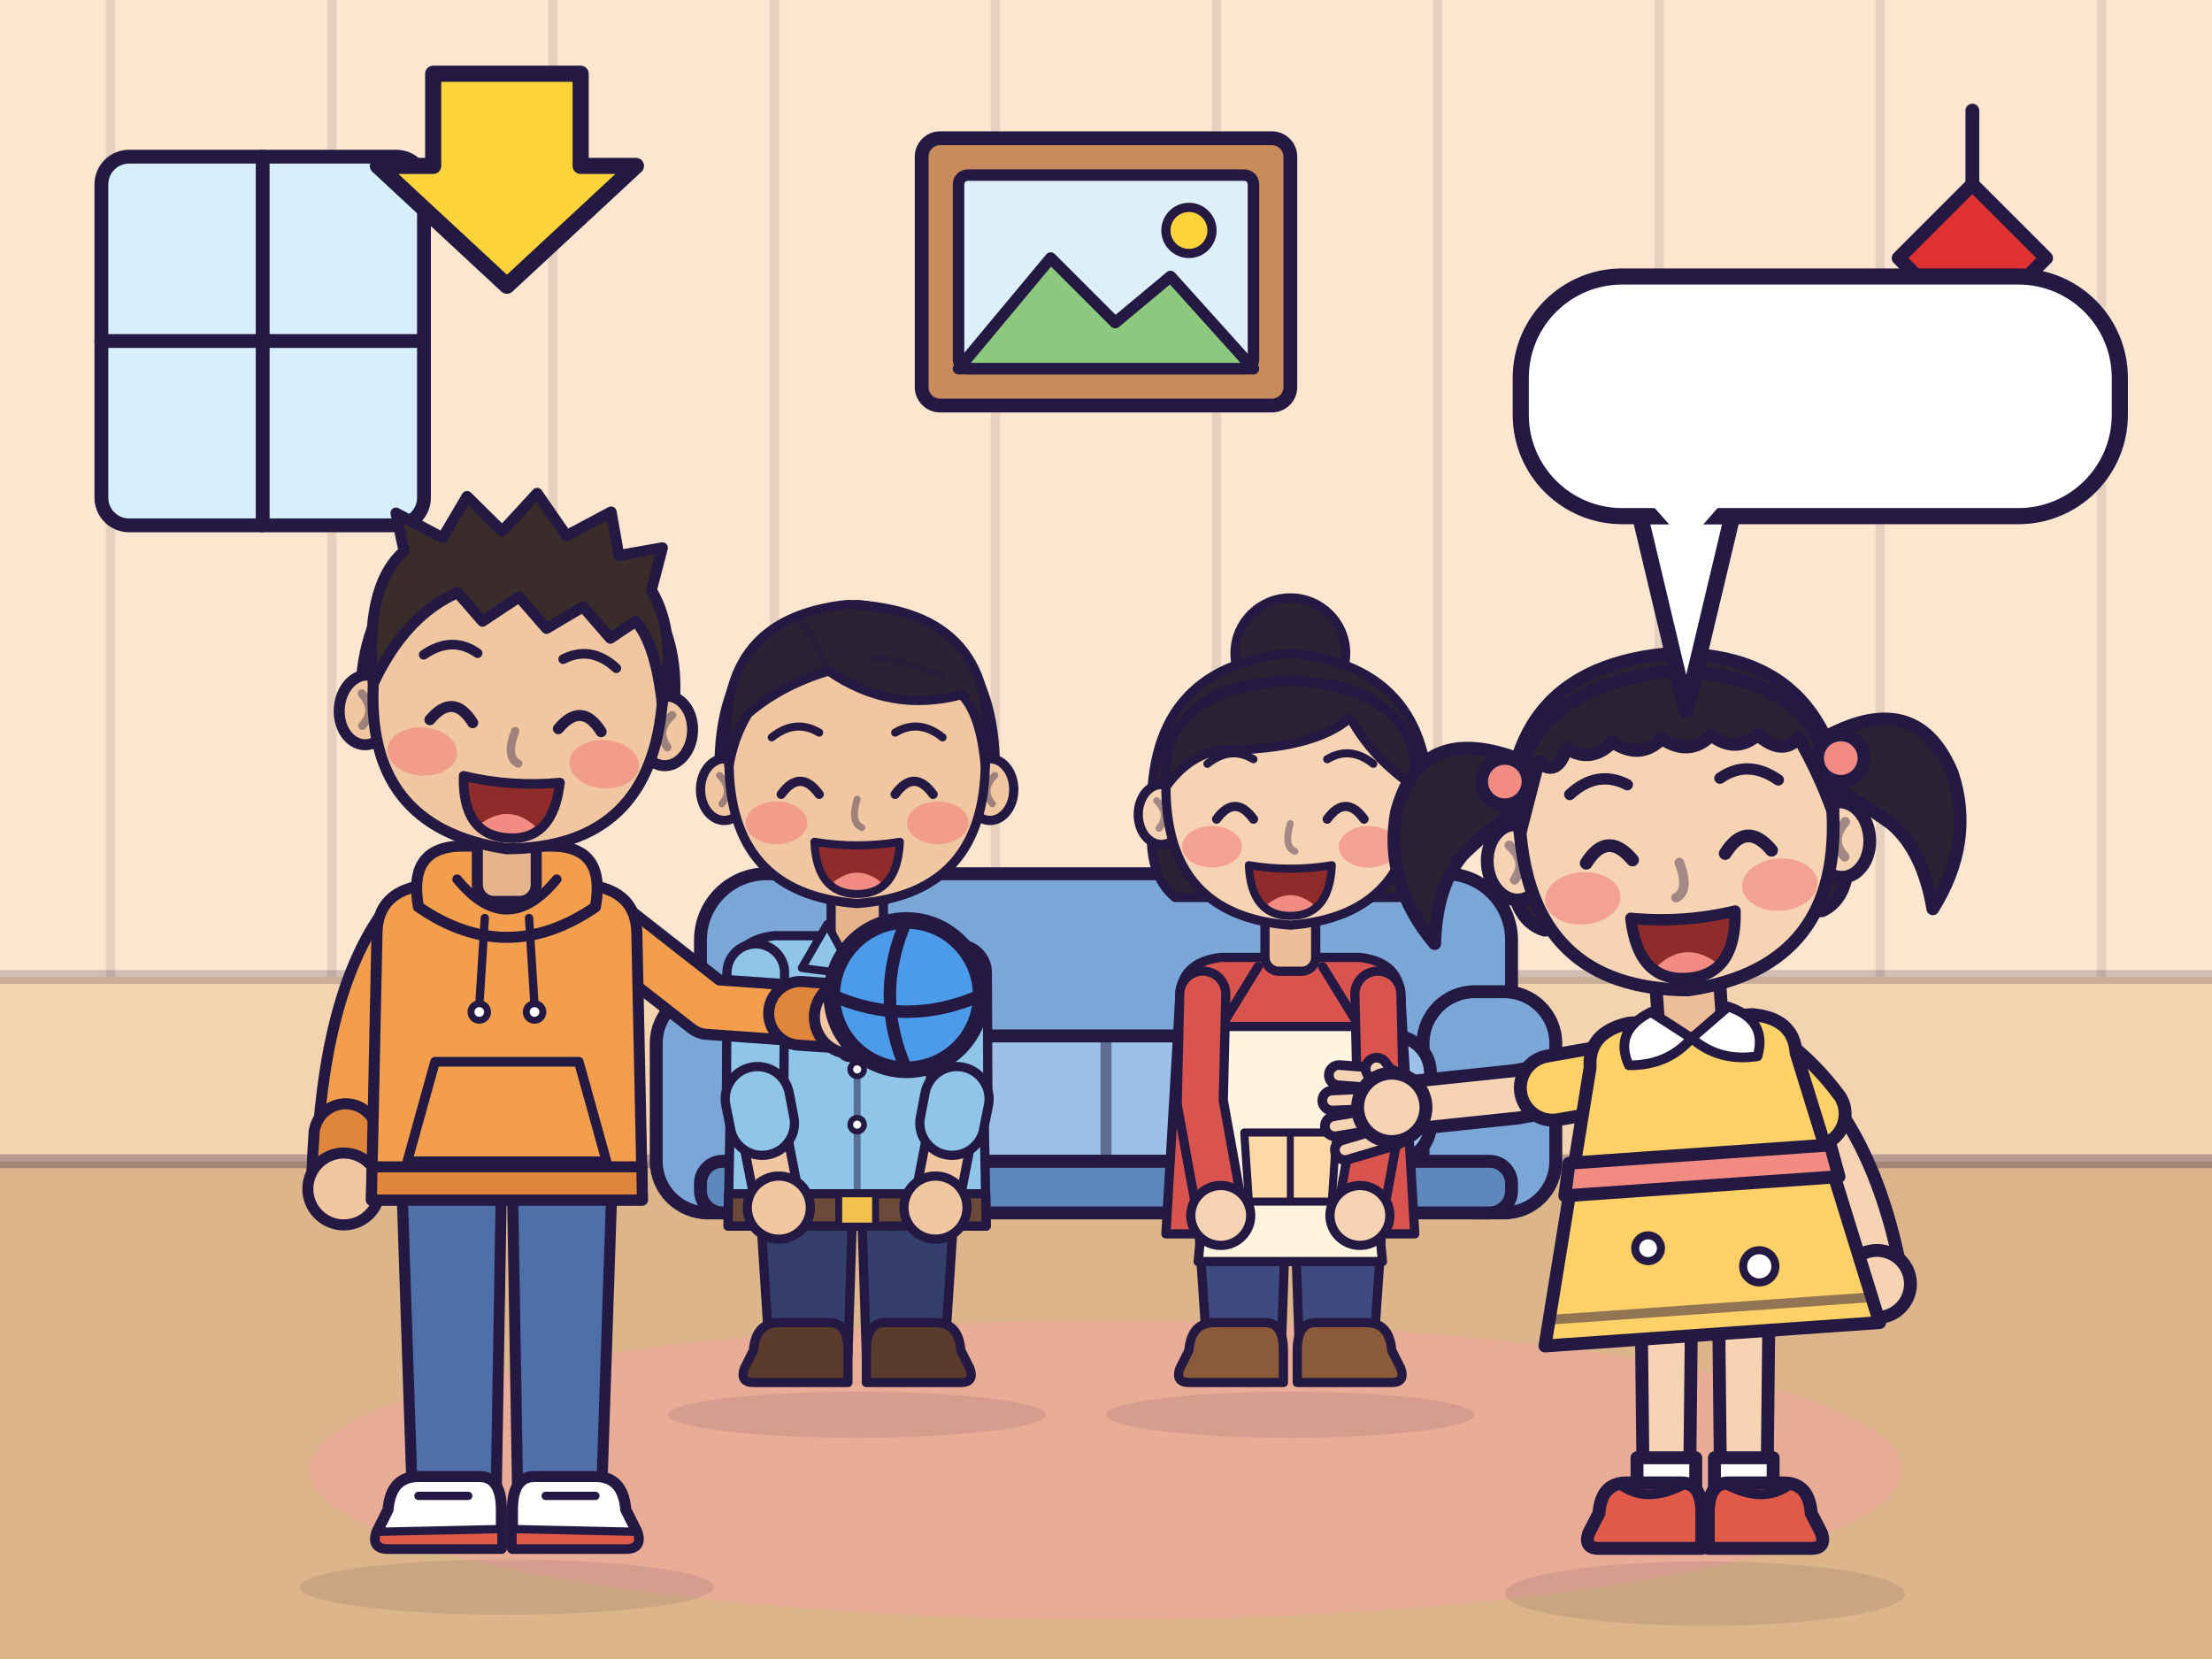
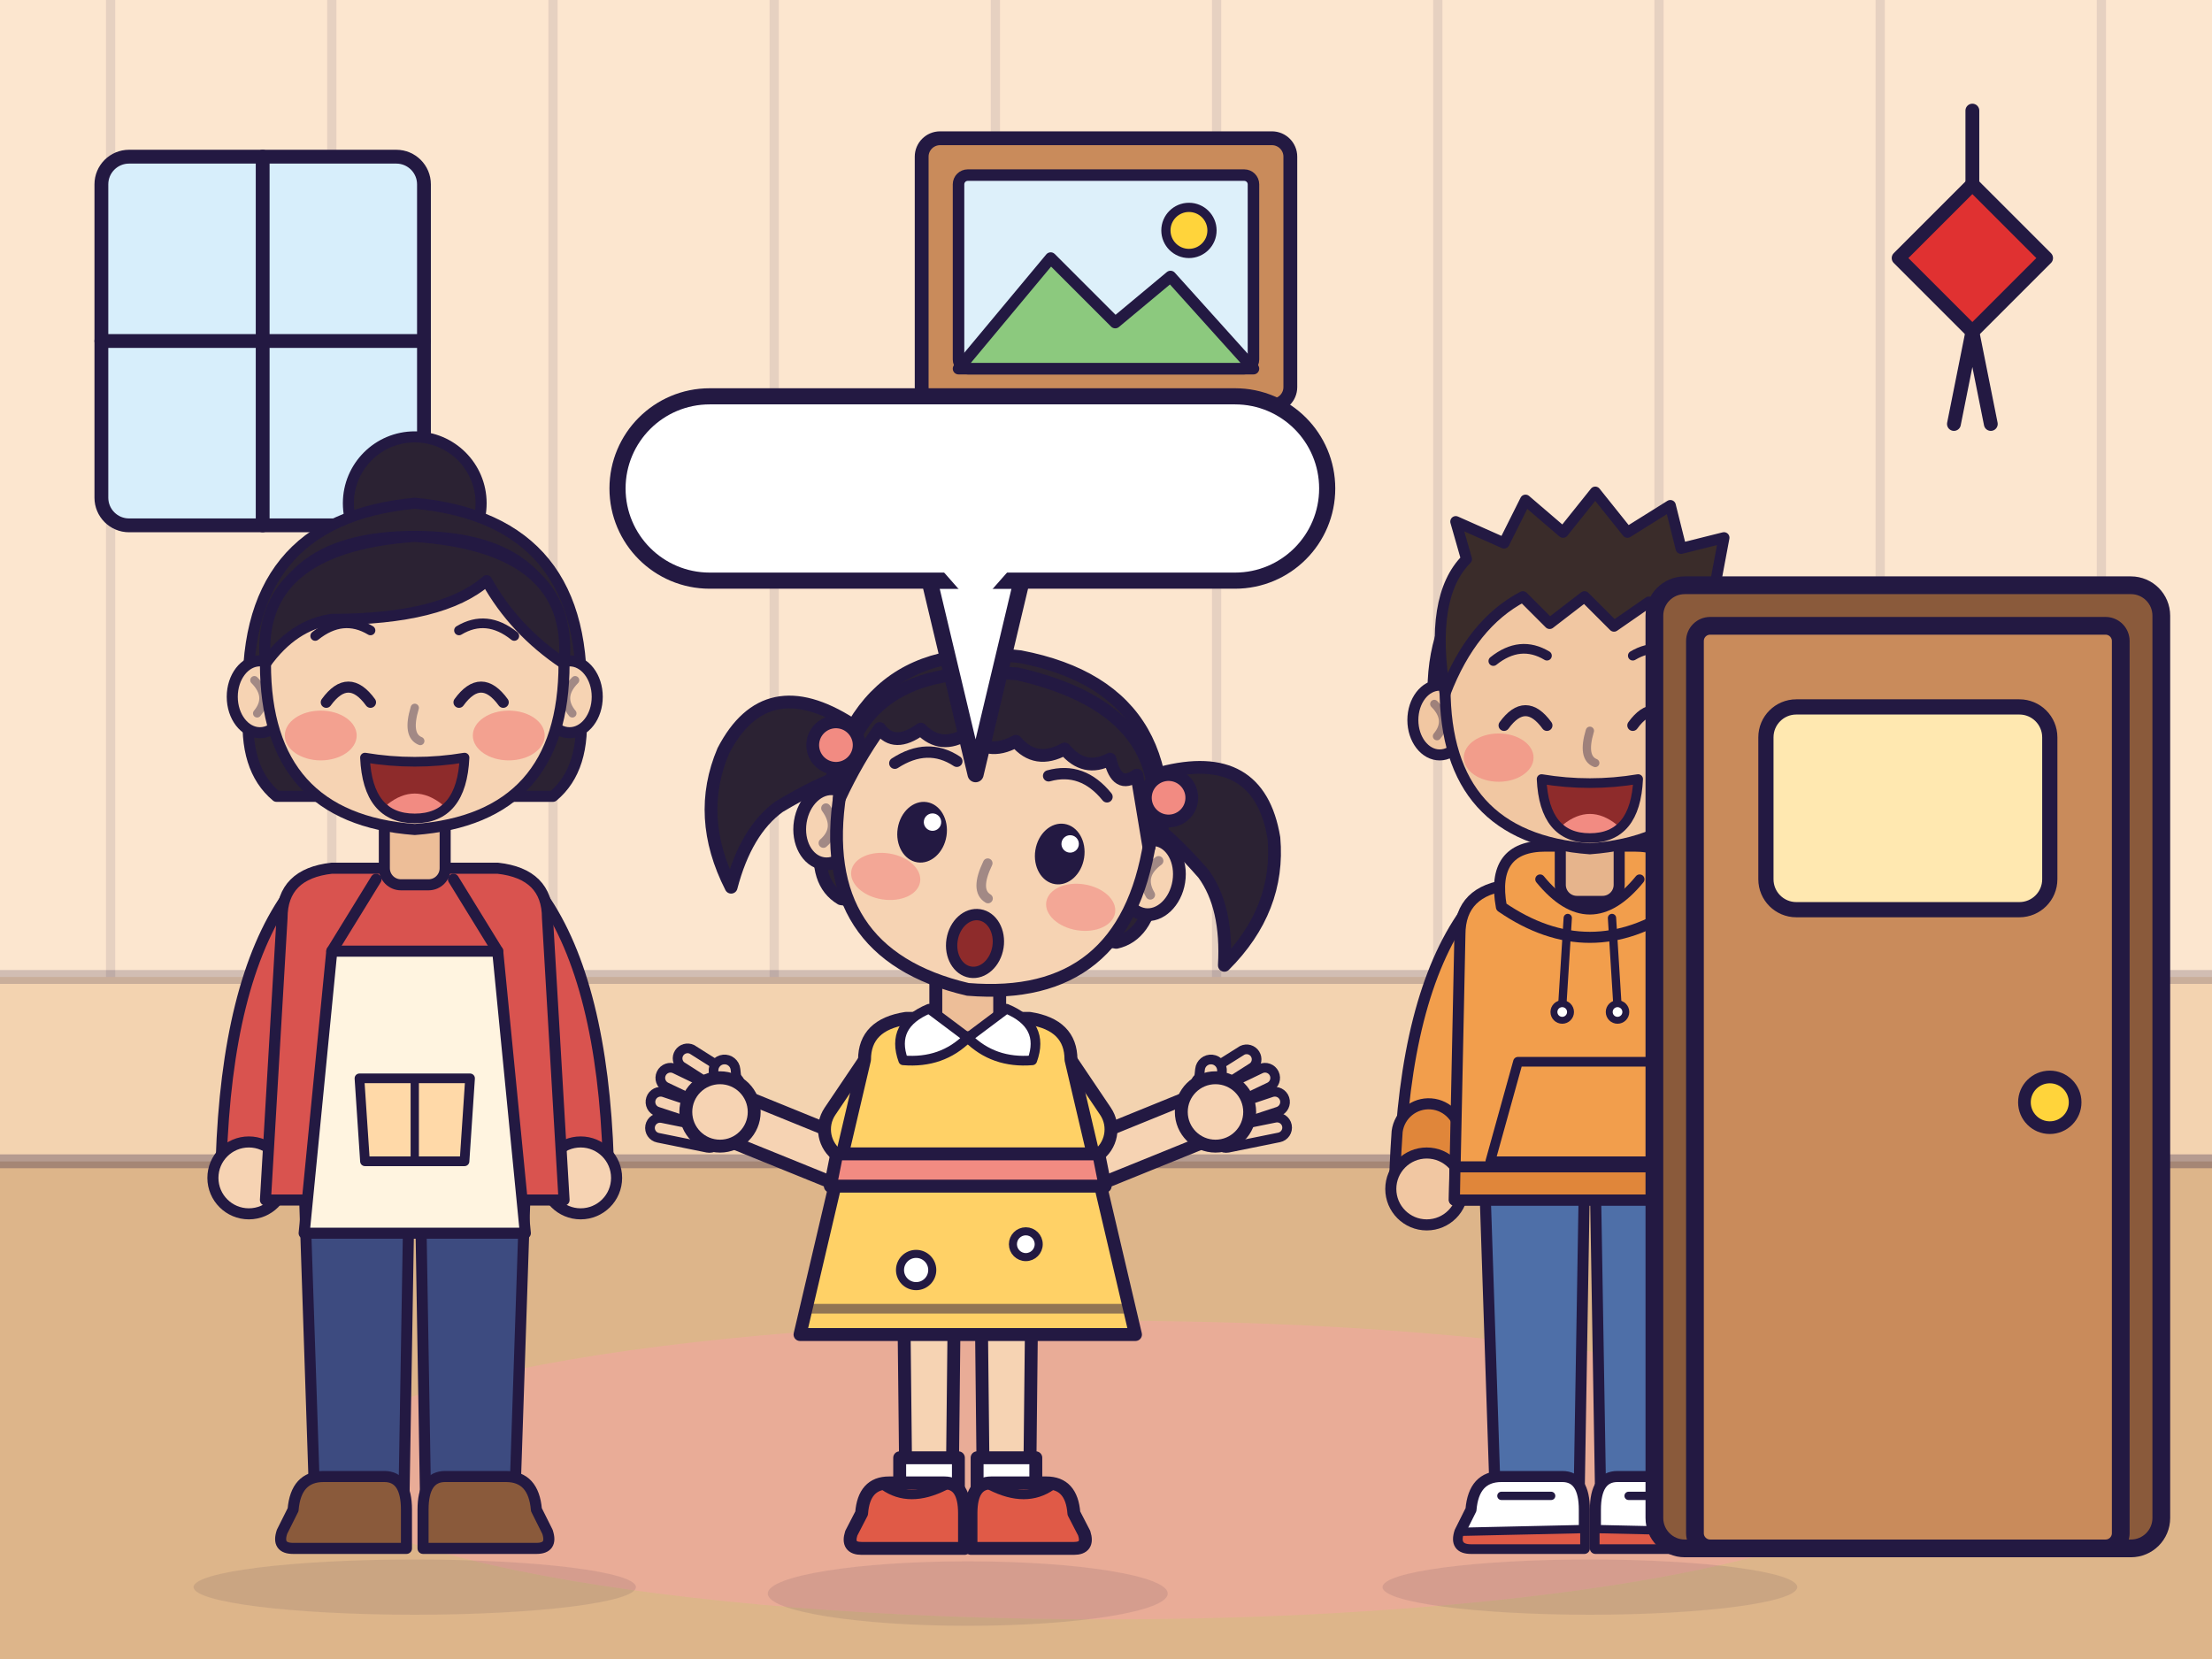
- <svg xmlns="http://www.w3.org/2000/svg" viewBox="0 0 480 360" role="img" aria-label="Big Brother hands a ball to his little sister: &quot;哥哥！&quot; Dad and Mom sit on the sofa.">
+ <svg xmlns="http://www.w3.org/2000/svg" viewBox="0 0 480 360" role="img" aria-label="Little Sister looks around and asks Mom; Big Brother peeks out from behind his bedroom door: &quot;哥哥在哪儿？&quot;">
  <g stroke="#231942" stroke-width="3.5" stroke-linejoin="round" stroke-linecap="round">
    <rect x="0" y="0" width="480" height="360" fill="#FCE6CF" stroke="none" />
    <path d="M24 0L24 212M72 0L72 212M120 0L120 212M168 0L168 212M216 0L216 212M264 0L264 212M312 0L312 212M360 0L360 212M408 0L408 212M456 0L456 212" fill="none" stroke-width="2" opacity="0.1" />
    <rect x="0" y="212" width="480" height="40" fill="#F3D3B0" stroke="none" />
    <path d="M0 212L480 212" fill="none" stroke-width="3" opacity="0.2" />
    <rect x="0" y="252" width="480" height="108" fill="#DDB58A" stroke="none" />
    <path d="M0 252L480 252" fill="none" stroke-width="3" opacity="0.3" />
    <ellipse cx="240" cy="319" rx="172.8" ry="32.4" fill="#F2A7A0" opacity="0.6" stroke="none" />
    <rect x="22" y="34" width="70" height="80" rx="6" fill="#D7EEFB" stroke-width="3" />
    <path d="M57 34L57 114M22 74L92 74" fill="none" stroke-width="3" />
    <rect x="200" y="30" width="80" height="58" rx="4" fill="#C98B5B" stroke-width="3" />
    <rect x="208" y="38" width="64" height="42" rx="2" fill="#DDF0FA" stroke-width="2.5" />
    <path d="M208 80L228 56L242 70L254 60L272 80Z" fill="#8CC97E" stroke-width="2.5" />
    <circle cx="258" cy="50" r="5" fill="#FFD43B" stroke-width="2" />
    <path d="M428 40L444 56L428 72L412 56Z" fill="#E03131" stroke-width="3" />
    <path d="M428 24L428 40M428 72L424 92M428 72L432 92" fill="none" stroke-width="3" />
-     <g transform="translate(240 268) scale(0.8 0.8)">
-       <g class="prop p-sofa">
-         <rect x="-110" y="-98" width="220" height="60" rx="18" fill="#7AA6D8" />
-         <rect x="-122" y="-66" width="36" height="60" rx="14" fill="#7AA6D8" />
-         <rect x="86" y="-66" width="36" height="60" rx="14" fill="#7AA6D8" />
-         <rect x="-88" y="-54" width="176" height="34" rx="10" fill="#9CC0E8" />
-         <path d="M0-54L0-20" fill="none" stroke-width="3" opacity="0.5" />
-         <rect x="-110" y="-20" width="220" height="14" rx="6" fill="#5E88BB" />
-       </g>
-     </g>
-     <g transform="translate(110 62)">
-       <g class="prop p-marker bob target">
-         <path d="M-16-46L16-46L16-26L28-26L0 0L-28-26L-16-26Z" fill="#FFD43B" stroke-width="3.5" />
-       </g>
-     </g>
-     <g transform="translate(186 300) scale(0.5 0.5)">
-       <g class="char c-1 ch-baba">
-         <g transform="translate(-150 -432)">
-           <ellipse class="shadow" cx="150" cy="446" rx="82" ry="10" fill="#231942" stroke="none" opacity="0.1" />
-           <g class="figure" stroke="#231942" stroke-width="4" stroke-linejoin="round" stroke-linecap="round">
-             <g class="legs">
-               <path d="M108 358.1L148 358.1L146 420L112 420Z" fill="#34406B" />
-               <path d="M192 358.1L152 358.1L154 420L188 420Z" fill="#34406B" />
-               <path d="M146 418Q146 406 138 406L116 406Q106 406 105 418L101 426Q99 432 105 432L146 432Z" fill="#5A3B2E" />
-               <path d="M154 418Q154 406 162 406L184 406Q194 406 195 418L199 426Q201 432 195 432L154 432Z" fill="#5A3B2E" />
-             </g>
-             <g transform="translate(150 358.1)">
-               <g class="upper">
-                 <g transform="translate(-150 -358.1)">
-                   <g class="body">
-                     <path d="M96 256.1Q96 240.1 114 238.1L186 238.1Q204 240.1 204 256.1L206 364.1L94 364.1Z" fill="#8EC5E8" />
-                     <path d="M94.2 350.1L205.8 350.1L206 364.1L94 364.1Z" fill="#6B4A3A" />
-                     <path d="M142 350.1L158 350.1L158 364.1L142 364.1Z" fill="#F2C14E" stroke-width="3" />
-                     <g class="neck">
-                       <rect x="138.7" y="216.1" width="22.7" height="28" rx="6" fill="#E6B48C" />
-                     </g>
-                     <g class="collar">
-                       <path d="M137 233.1L126 252.1L149 255.1Z" fill="#8EC5E8" stroke-width="3.5" />
-                       <path d="M163 233.1L174 252.1L151 255.1Z" fill="#8EC5E8" stroke-width="3.5" />
-                     </g>
-                     <path d="M150 255.1L150 350.1" fill="none" stroke-width="3" opacity="0.5" />
-                     <g class="buttons">
-                       <circle cx="150" cy="272.1" r="3" fill="#FFFFFF" stroke-width="2.5" />
-                       <circle cx="150" cy="296.1" r="3" fill="#FFFFFF" stroke-width="2.5" />
-                       <circle cx="150" cy="320.1" r="3" fill="#FFFFFF" stroke-width="2.5" />
-                     </g>
-                     <path d="M166 272.1L186 272.1L186 290.1Q176 294.1 166 290.1Z" fill="#8EC5E8" stroke-width="3" />
-                   </g>
-                   <g transform="translate(150 224.1)">
-                     <g class="head">
-                       <g transform="translate(-150 -224.1)">
-                         <g transform="translate(150 168.5) scale(1.03)" stroke-width="3.9">
-                           <g class="hair-back">
-                             <path d="M-58 6Q-62-66 0-72Q62-66 58 6Z" fill="#2B2233" />
-                           </g>
-                           <g class="ears">
-                             <ellipse cx="-56" cy="6" rx="10" ry="13" fill="#F1C7A2" />
-                             <ellipse cx="56" cy="6" rx="10" ry="13" fill="#F1C7A2" />
-                             <path d="M-58 0Q-52 6-57 12" fill="none" stroke-width="2.9" opacity="0.4" />
-                             <path d="M58 0Q52 6 57 12" fill="none" stroke-width="2.9" opacity="0.4" />
-                           </g>
-                           <path class="face" d="M-54-6Q-54-52 0-52Q54-52 54-6Q54 50 0 54Q-54 50-54-6Z" fill="#F1C7A2" />
-                           <g class="hair">
-                             <path d="M-54-4Q-62-66-4-72Q62-70 54-4Q52-26 44-34Q14-26-12-44Q-32-38-46-26Q-52-16-54-4Z" fill="#2B2233" />
-                             <path d="M-12-44Q-18-56-24-66M6-50Q22-48 36-42" fill="none" stroke-width="2.9" opacity="0.5" />
-                           </g>
-                           <g class="cheeks">
-                             <ellipse cx="-34" cy="20" rx="13" ry="9" fill="#F28B82" stroke="none" opacity="0.7" />
-                             <ellipse cx="34" cy="20" rx="13" ry="9" fill="#F28B82" stroke="none" opacity="0.7" />
-                           </g>
-                           <g class="brows">
-                             <path d="M-36-16Q-26-24-16-18M16-18Q26-24 36-16" fill="none" stroke-width="3.4" />
-                           </g>
-                           <g transform="translate(0 4)">
-                             <g class="eyes">
-                               <g transform="translate(0 -4)">
-                                 <path d="M-32 8Q-24-3-16 8M16 8Q24-3 32 8" fill="none" stroke-width="3.9" />
-                               </g>
-                             </g>
-                           </g>
-                           <g class="nose">
-                             <path d="M0 10Q-3 20 2 22" fill="none" stroke-width="2.9" opacity="0.4" />
-                           </g>
-                           <g class="mouth">
-                             <path d="M-18 28Q0 31 18 28Q17 50 0 50Q-17 50-18 28Z" fill="#8E2B2B" stroke="none" />
-                             <path d="M-10 45Q0 37 10 45Q6 50 0 50Q-6 50-10 45Z" fill="#F28B82" stroke="none" />
-                             <path d="M-18 28Q0 31 18 28Q17 50 0 50Q-17 50-18 28Z" fill="none" stroke-width="3.4" />
-                           </g>
-                         </g>
-                       </g>
-                     </g>
-                   </g>
-                   <g transform="translate(194 254.1)">
-                     <g class="arm-left">
-                       <g transform="translate(-194 -254.1)">
-                         <path d="M184.3 254.2L184.5 303.1L175.5 349.3A9.7 9.7 0 0 0 194.5 353L203.7 305.9A9.7 9.7 0 0 0 203.9 304L203.7 254.1A9.7 9.7 0 0 0 184.3 254.2Z" fill="#F1C7A2" />
-                         <path d="M181.5 254.2L181.8 302.9L179.1 316.1A12.5 12.5 0 0 0 203.6 320.9L206.5 306.4A12.5 12.5 0 0 0 206.7 304L206.5 254.1A12.5 12.5 0 0 0 181.5 254.2Z" fill="#8EC5E8" />
-                         <path d="M179.5 306.2L177.3 317.7A14 14 0 0 0 204.7 323.1L207 311.6A14 14 0 0 0 179.5 306.2Z" fill="#8EC5E8" />
-                         <circle class="hand" cx="184" cy="356.1" r="13.7" fill="#F1C7A2" />
-                       </g>
-                     </g>
-                   </g>
-                   <g transform="translate(106 254.1)">
-                     <g class="arm-right">
-                       <g transform="translate(-106 -254.1)">
-                         <path d="M96.3 254.1L96.1 304A9.7 9.7 0 0 0 96.3 305.9L105.5 353A9.7 9.7 0 0 0 124.5 349.3L115.5 303.1L115.7 254.2A9.7 9.7 0 0 0 96.3 254.1Z" fill="#F1C7A2" />
-                         <path d="M93.5 254.1L93.3 304A12.5 12.5 0 0 0 93.5 306.4L96.4 320.9A12.5 12.5 0 0 0 120.9 316.1L118.2 302.9L118.5 254.2A12.5 12.5 0 0 0 93.5 254.1Z" fill="#8EC5E8" />
-                         <path d="M93 311.6L95.3 323.1A14 14 0 0 0 122.7 317.7L120.5 306.2A14 14 0 0 0 93 311.6Z" fill="#8EC5E8" />
-                         <circle class="hand" cx="116" cy="356.1" r="13.7" fill="#F1C7A2" />
-                       </g>
-                     </g>
-                   </g>
-                 </g>
-               </g>
-             </g>
-           </g>
-         </g>
-       </g>
-     </g>
-     <g transform="translate(280 300) scale(0.5 0.5)">
-       <g class="char c-2 ch-mama">
+     <g transform="translate(90 336) scale(0.6 0.6)">
+       <g class="char c-1 ch-mama">
        <g transform="translate(-150 -432)">
          <ellipse class="shadow" cx="150" cy="446" rx="80" ry="10" fill="#231942" stroke="none" opacity="0.1" />
          <g class="figure" stroke="#231942" stroke-width="4" stroke-linejoin="round" stroke-linecap="round">
            <g class="legs">
-               <path d="M110 361.5L148 361.5L146 420L114 420Z" fill="#3D4B80" />
-               <path d="M190 361.5L152 361.5L154 420L186 420Z" fill="#3D4B80" />
+               <path d="M110 300L148 300L146 420L114 420Z" fill="#3D4B80" />
+               <path d="M190 300L152 300L154 420L186 420Z" fill="#3D4B80" />
              <path d="M147 418Q147 406 139 406L117 406Q107 406 106 418L102 426Q100 432 106 432L147 432Z" fill="#8A5A3B" />
              <path d="M153 418Q153 406 161 406L183 406Q193 406 194 418L198 426Q200 432 194 432L153 432Z" fill="#8A5A3B" />
            </g>
-             <g transform="translate(150 361.5)">
+             <g transform="translate(150 300)">
              <g class="upper">
-                 <g transform="translate(-150 -361.5)">
+                 <g transform="translate(-150 -300)">
+                   <g transform="translate(188 202)">
+                     <g class="arm-left">
+                       <g transform="translate(-188 -202)">
+                         <path d="M179.8 207.7Q198.1 234.1 200 292.3A10 10 0 0 0 220 291.7Q217.9 227.5 196.2 196.3A10 10 0 0 0 179.8 207.7Z" fill="#D9534F" />
+                         <circle class="hand" cx="210" cy="298" r="13" fill="#F6D3B3" />
+                       </g>
+                     </g>
+                   </g>
+                   <g transform="translate(112 202)">
+                     <g class="arm-right">
+                       <g transform="translate(-112 -202)">
+                         <path d="M103.8 196.3Q82.1 227.5 80 291.7A10 10 0 0 0 100 292.3Q101.9 234.1 120.2 207.7A10 10 0 0 0 103.8 196.3Z" fill="#D9534F" />
+                         <circle class="hand" cx="90" cy="298" r="13" fill="#F6D3B3" />
+                       </g>
+                     </g>
+                   </g>
                  <g class="body">
-                     <path d="M102 265.5Q102 249.5 120 247.5L180 247.5Q198 249.5 198 265.5L204 367.5L96 367.5Z" fill="#D9534F" />
-                     <path class="apron" d="M120 277.5L180 277.5L190 379.5L110 379.5Z" fill="#FFF4E0" />
-                     <path d="M120 277.5L136 251.5M180 277.5L164 251.5" fill="none" stroke-width="4" />
-                     <path d="M130 323.5L170 323.5L168 353.5L132 353.5Z" fill="#FFD9A8" stroke-width="3.5" />
-                     <path d="M150 323.5L150 353.5" fill="none" stroke-width="3" />
+                     <path d="M102 204Q102 188 120 186L180 186Q198 188 198 204L204 306L96 306Z" fill="#D9534F" />
+                     <path class="apron" d="M120 216L180 216L190 318L110 318Z" fill="#FFF4E0" />
+                     <path d="M120 216L136 190M180 216L164 190" fill="none" stroke-width="4" />
+                     <path d="M130 262L170 262L168 292L132 292Z" fill="#FFD9A8" stroke-width="3.5" />
+                     <path d="M150 262L150 292" fill="none" stroke-width="3" />
                    <g class="neck">
-                       <rect x="139" y="225.5" width="22" height="28" rx="6" fill="#EDBE98" />
-                     </g>
-                   </g>
-                   <g transform="translate(150 233.5)">
+                       <rect x="139" y="164" width="22" height="28" rx="6" fill="#EDBE98" />
+                     </g>
+                   </g>
+                   <g transform="translate(150 172)">
                    <g class="head">
-                       <g transform="translate(-150 -233.5)">
-                         <g transform="translate(150 179.5) scale(1)" stroke-width="4">
+                       <g transform="translate(-150 -172)">
+                         <g transform="translate(150 118) scale(1)" stroke-width="4">
                          <g class="hair-back">
                            <circle cx="0" cy="-64" r="24" fill="#2B2233" />
                            <path d="M-60 10Q-64-58 0-64Q64-58 60 10Q62 32 50 42L-50 42Q-62 32-60 10Z" fill="#2B2233" />
                          </g>
                          <g class="ears">
                            <ellipse cx="-56" cy="6" rx="10" ry="13" fill="#F6D3B3" />
                            <ellipse cx="56" cy="6" rx="10" ry="13" fill="#F6D3B3" />
                            <path d="M-58 0Q-52 6-57 12" fill="none" stroke-width="3" opacity="0.4" />
                            <path d="M58 0Q52 6 57 12" fill="none" stroke-width="3" opacity="0.4" />
                          </g>
                          <path class="face" d="M-54-6Q-54-52 0-52Q54-52 54-6Q54 50 0 54Q-54 50-54-6Z" fill="#F6D3B3" />
                          <g class="hair">
                            <path d="M-54-6Q-58-48 0-52Q58-48 54-6Q36-18 26-36Q10-22-30-22Q-44-20-54-6Z" fill="#2B2233" />
                          </g>
                          <g class="cheeks">
                            <ellipse cx="-34" cy="20" rx="13" ry="9" fill="#F28B82" stroke="none" opacity="0.7" />
                            <ellipse cx="34" cy="20" rx="13" ry="9" fill="#F28B82" stroke="none" opacity="0.7" />
                          </g>
                          <g class="brows">
                            <path d="M-36-16Q-26-24-16-18M16-18Q26-24 36-16" fill="none" stroke-width="3.5" />
                          </g>
                          <g transform="translate(0 4)">
                            <g class="eyes">
                              <g transform="translate(0 -4)">
                                <path d="M-32 8Q-24-3-16 8M16 8Q24-3 32 8" fill="none" stroke-width="4" />
                              </g>
                            </g>
                          </g>
                          <g class="nose">
                            <path d="M0 10Q-3 20 2 22" fill="none" stroke-width="3" opacity="0.4" />
                          </g>
                          <g class="mouth">
                            <path d="M-18 28Q0 31 18 28Q17 50 0 50Q-17 50-18 28Z" fill="#8E2B2B" stroke="none" />
                            <path d="M-10 45Q0 37 10 45Q6 50 0 50Q-6 50-10 45Z" fill="#F28B82" stroke="none" />
                            <path d="M-18 28Q0 31 18 28Q17 50 0 50Q-17 50-18 28Z" fill="none" stroke-width="3.5" />
                          </g>
                        </g>
                      </g>
                    </g>
                  </g>
-                   <g transform="translate(188 263.5)">
-                     <g class="arm-left">
-                       <g transform="translate(-188 -263.5)">
-                         <path d="M178 263.7L179.1 309.5L171.3 352.8A10 10 0 0 0 190.9 356.3L199 312A10 10 0 0 0 199.1 310L198 263.2A10 10 0 0 0 178 263.7Z" fill="#D9534F" />
-                         <circle class="hand" cx="180.2" cy="359.5" r="13" fill="#F6D3B3" />
-                       </g>
-                     </g>
-                   </g>
-                   <g transform="translate(112 263.5)">
-                     <g class="arm-right">
-                       <g transform="translate(-112 -263.5)">
-                         <path d="M102 263.2L100.9 310A10 10 0 0 0 101 312L109.1 356.3A10 10 0 0 0 128.7 352.8L120.9 309.5L122 263.7A10 10 0 0 0 102 263.2Z" fill="#D9534F" />
-                         <circle class="hand" cx="119.8" cy="359.5" r="13" fill="#F6D3B3" />
-                       </g>
-                     </g>
-                   </g>
                </g>
              </g>
            </g>
          </g>
        </g>
      </g>
    </g>
-     <g transform="translate(110 336) scale(0.6 0.6)">
+     <g transform="translate(210 336) scale(0.7 0.7)">
+       <g class="char c-2 ch-meimei act">
+         <g transform="translate(-150 -432)">
+           <ellipse class="shadow" cx="150" cy="446" rx="62" ry="10" fill="#231942" stroke="none" opacity="0.1" />
+           <g class="figure" stroke="#231942" stroke-width="4" stroke-linejoin="round" stroke-linecap="round">
+             <g class="legs">
+               <path d="M129.9 329.7L146.1 329.7L145.1 422.6L130.9 422.6Z" fill="#F6D3B3" />
+               <path d="M128.9 403.9L147.1 403.9L147.1 422.6L128.9 422.6Z" fill="#FFFFFF" />
+               <path d="M153.9 329.7L170.1 329.7L169.1 422.6L154.9 422.6Z" fill="#F6D3B3" />
+               <path d="M152.9 403.9L171.1 403.9L171.1 422.6L152.9 422.6Z" fill="#FFFFFF" />
+               <path d="M149 421.1Q149 411.7 142.8 411.7L125.6 411.7Q117.8 411.7 117.1 421.1L113.9 427.3Q112.4 432 117.1 432L149 432Z" fill="#E05A47" />
+               <path d="M124.1 412.5Q131.9 418 142.8 412.5" fill="none" stroke-width="3" />
+               <path d="M151 421.1Q151 411.7 157.2 411.7L174.4 411.7Q182.2 411.7 182.9 421.1L186.1 427.3Q187.6 432 182.9 432L151 432Z" fill="#E05A47" />
+               <path d="M175.9 412.5Q168.1 418 157.2 412.5" fill="none" stroke-width="3" />
+             </g>
+             <g transform="translate(150 333.7)">
+               <g class="upper">
+                 <g transform="translate(-150 -333.7)">
+                   <g transform="translate(172 283.7)">
+                     <g class="arm-left">
+                       <g transform="translate(-172 -283.7)">
+                         <path d="M165.9 287.8L184.5 315.4A7.4 7.4 0 0 0 193.4 318.1L223 306.1A7.4 7.4 0 0 0 217.5 292.5L193.4 302.3L178.1 279.6A7.4 7.4 0 0 0 165.9 287.8Z" fill="#F6D3B3" />
+                         <path d="M163.7 289.3L176.1 307.7A10 10 0 0 0 192.7 296.5L180.3 278.1A10 10 0 0 0 163.7 289.3Z" fill="#FFD166" />
+                         <path d="M225.2 291.2L238.4 282.8A3.1 3.1 0 0 0 235.1 277.6L221.9 285.9A3.1 3.1 0 0 0 225.2 291.2Z" fill="#F6D3B3" stroke-width="3" />
+                         <path d="M227.1 296.8L243.5 289A3.1 3.1 0 0 0 240.8 283.3L224.4 291.2A3.1 3.1 0 0 0 227.1 296.8Z" fill="#F6D3B3" stroke-width="3" />
+                         <path d="M228.9 302.3L246.2 296.6A3.1 3.1 0 0 0 244.2 290.6L226.9 296.4A3.1 3.1 0 0 0 228.9 302.3Z" fill="#F6D3B3" stroke-width="3" />
+                         <path d="M230.7 307.8L246.5 304.6A3.1 3.1 0 0 0 245.3 298.5L229.5 301.7A3.1 3.1 0 0 0 230.7 307.8Z" fill="#F6D3B3" stroke-width="3" />
+                         <path d="M227.4 298.2L228.8 284.2A3.4 3.4 0 0 0 222 283.5L220.5 297.5A3.4 3.4 0 0 0 227.4 298.2Z" fill="#F6D3B3" stroke-width="3" />
+                         <circle class="hand" cx="226.8" cy="296.7" r="10.6" fill="#F6D3B3" />
+                       </g>
+                     </g>
+                   </g>
+                   <g transform="translate(128 283.7)">
+                     <g class="arm-right">
+                       <g transform="translate(-128 -283.7)">
+                         <path d="M121.9 279.6L106.6 302.3L82.5 292.5A7.4 7.4 0 0 0 77 306.1L106.6 318.1A7.4 7.4 0 0 0 115.5 315.4L134.1 287.8A7.4 7.4 0 0 0 121.9 279.6Z" fill="#F6D3B3" />
+                         <path d="M119.7 278.1L107.3 296.5A10 10 0 0 0 123.9 307.7L136.3 289.3A10 10 0 0 0 119.7 278.1Z" fill="#FFD166" />
+                         <path d="M70.5 301.7L55.2 298.6A3.1 3.1 0 0 0 54 304.7L69.3 307.8A3.1 3.1 0 0 0 70.5 301.7Z" fill="#F6D3B3" stroke-width="3" />
+                         <path d="M73.1 296.4L55.8 290.6A3.1 3.1 0 0 0 53.8 296.6L71.1 302.3A3.1 3.1 0 0 0 73.1 296.4Z" fill="#F6D3B3" stroke-width="3" />
+                         <path d="M75.6 291.2L59.2 283.3A3.1 3.1 0 0 0 56.5 289L72.9 296.8A3.1 3.1 0 0 0 75.6 291.2Z" fill="#F6D3B3" stroke-width="3" />
+                         <path d="M78.1 285.9L64.5 277.3A3.1 3.1 0 0 0 61.2 282.5L74.8 291.2A3.1 3.1 0 0 0 78.1 285.9Z" fill="#F6D3B3" stroke-width="3" />
+                         <path d="M79.5 297.5L78 283.5A3.4 3.4 0 0 0 71.2 284.2L72.6 298.2A3.4 3.4 0 0 0 79.5 297.5Z" fill="#F6D3B3" stroke-width="3" />
+                         <circle class="hand" cx="73.2" cy="296.7" r="10.6" fill="#F6D3B3" />
+                       </g>
+                     </g>
+                   </g>
+                   <g class="body">
+                     <path d="M118 280.5Q118 269.7 130.8 267.7L169.2 267.7Q182 269.7 182 280.5L202 365.7L98 365.7Z" fill="#FFD166" />
+                     <path d="M109.4 309.7L190.6 309.7L192.6 319.7L107.4 319.7Z" fill="#F28B82" />
+                     <g class="neck">
+                       <rect x="140.1" y="250.7" width="19.8" height="23" rx="6" fill="#EDBE98" />
+                     </g>
+                     <path d="M138 264.7Q126 269.7 130 280.7Q142 281.7 150 273.7Z" fill="#FFFFFF" stroke-width="3" />
+                     <path d="M162 264.7Q174 269.7 170 280.7Q158 281.7 150 273.7Z" fill="#FFFFFF" stroke-width="3" />
+                     <circle cx="134" cy="345.7" r="5" fill="#FFFFFF" stroke-width="2.5" />
+                     <circle cx="168" cy="337.7" r="4" fill="#FFFFFF" stroke-width="2.5" />
+                     <path d="M101.6 357.7L198.4 357.7" fill="none" stroke-width="3" opacity="0.5" />
+                   </g>
+                   <g transform="translate(150 258.7) rotate(9)">
+                     <g class="head">
+                       <g transform="translate(-150 -258.7)">
+                         <g transform="translate(150 210.1) scale(0.9)" stroke-width="4.4">
+                           <g class="hair-back">
+                             <path d="M-54-30Q-86-44-96-14Q-102 10-86 32Q-84 12-74 2Q-62-8-54-12Z" fill="#2B2233" />
+                             <path d="M54-30Q86-44 96-14Q102 10 86 32Q84 12 74 2Q62-8 54-12Z" fill="#2B2233" />
+                             <path d="M-58 10Q-62-60 0-62Q62-60 58 10Q58 26 48 30L-48 30Q-58 26-58 10Z" fill="#2B2233" />
+                           </g>
+                           <g class="ears">
+                             <ellipse cx="-56" cy="6" rx="10" ry="13" fill="#F6D3B3" />
+                             <ellipse cx="56" cy="6" rx="10" ry="13" fill="#F6D3B3" />
+                             <path d="M-58 0Q-52 6-57 12" fill="none" stroke-width="3.3" opacity="0.4" />
+                             <path d="M58 0Q52 6 57 12" fill="none" stroke-width="3.3" opacity="0.4" />
+                           </g>
+                           <path class="face" d="M-54-6Q-54-52 0-52Q54-52 54-6Q54 50 0 54Q-54 50-54-6Z" fill="#F6D3B3" />
+                           <g class="hair">
+                             <path d="M-54-4Q-58-52 0-56Q58-52 54-4Q50-16 46-28Q40-22 36-32Q28-26 20-33Q11-26 3-33Q-6-26-14-33Q-22-26-30-32Q-38-24-44-30Q-50-18-54-4Z" fill="#2B2233" />
+                             <circle cx="-58" cy="-22" r="8" fill="#F28B82" />
+                             <circle cx="58" cy="-22" r="8" fill="#F28B82" />
+                           </g>
+                           <g class="cheeks">
+                             <ellipse cx="-34" cy="20" rx="12" ry="8" fill="#F28B82" stroke="none" opacity="0.6" />
+                             <ellipse cx="34" cy="20" rx="12" ry="8" fill="#F28B82" stroke="none" opacity="0.6" />
+                           </g>
+                           <g class="brows">
+                             <path d="M-37-19Q-27-28-16-23M16-23Q27-28 37-19" fill="none" stroke-width="3.9" />
+                           </g>
+                           <g transform="translate(0 4)">
+                             <g class="eyes">
+                               <g transform="translate(0 -4)">
+                                 <ellipse cx="-24" cy="3" rx="8.5" ry="10.5" fill="#231942" stroke="none" />
+                                 <ellipse cx="24" cy="3" rx="8.5" ry="10.5" fill="#231942" stroke="none" />
+                                 <circle cx="-21" cy="-1" r="3" fill="#FFFFFF" stroke="none" />
+                                 <circle cx="27" cy="-1" r="3" fill="#FFFFFF" stroke="none" />
+                               </g>
+                             </g>
+                           </g>
+                           <g class="nose">
+                             <path d="M0 10Q-3 20 2 22" fill="none" stroke-width="3.3" opacity="0.4" />
+                           </g>
+                           <g class="mouth">
+                             <ellipse cx="0" cy="38" rx="8" ry="10" fill="#8E2B2B" stroke-width="3.9" />
+                           </g>
+                         </g>
+                       </g>
+                     </g>
+                   </g>
+                 </g>
+               </g>
+             </g>
+           </g>
+         </g>
+       </g>
+     </g>
+     <g transform="translate(345 336) scale(0.6 0.6)">
      <g class="char c-3 ch-gege">
        <g transform="translate(-150 -432)">
          <ellipse class="shadow" cx="150" cy="446" rx="75" ry="10" fill="#231942" stroke="none" opacity="0.1" />
          <g class="figure" stroke="#231942" stroke-width="4" stroke-linejoin="round" stroke-linecap="round">
            <g class="legs">
              <path d="M112 300L148 300L146 420L116 420Z" fill="#4E6FA8" />
              <path d="M188 300L152 300L154 420L184 420Z" fill="#4E6FA8" />
              <path d="M148 418Q148 406 140 406L118 406Q108 406 107 418L103 426Q101 432 107 432L148 432Z" fill="#FFFFFF" />
              <path d="M103 426Q101 432 107 432L148 432L148 425Z" fill="#E05A47" stroke-width="3" />
              <path d="M118 413L136 413" fill="none" stroke-width="3" />
              <path d="M152 418Q152 406 160 406L182 406Q192 406 193 418L197 426Q199 432 193 432L152 432Z" fill="#FFFFFF" />
              <path d="M197 426Q199 432 193 432L152 432L152 425Z" fill="#E05A47" stroke-width="3" />
              <path d="M182 413L164 413" fill="none" stroke-width="3" />
            </g>
            <g transform="translate(150 300)">
              <g class="upper">
                <g transform="translate(-150 -300)">
                  <g transform="translate(187 208)">
-                     <g class="arm-left act">
+                     <g class="arm-left">
                      <g transform="translate(-187 -208)">
-                         <path d="M180.8 215.9L216.9 244.1A10 10 0 0 0 222.4 246.1L266.3 249.2A10 10 0 0 0 267.6 229.3L226.8 226.4L193.2 200.1A10 10 0 0 0 180.8 215.9Z" fill="#F29E4C" />
-                         <path d="M255.4 250L266.1 250.7A11.5 11.5 0 0 0 267.8 227.8L257 227A11.5 11.5 0 0 0 255.4 250Z" fill="#E0863A" />
-                         <path d="M275.7 232.8L295.1 230.5A3.9 3.9 0 0 0 294.2 222.8L274.9 225A3.9 3.9 0 0 0 275.7 232.8Z" fill="#F1C7A2" stroke-width="3" />
-                         <path d="M274.8 240L297.5 240.2A3.9 3.9 0 0 0 297.6 232.4L274.8 232.2A3.9 3.9 0 0 0 274.8 240Z" fill="#F1C7A2" stroke-width="3" />
-                         <path d="M273.8 247.3L296.3 250.2A3.9 3.9 0 0 0 297.3 242.5L274.8 239.5A3.9 3.9 0 0 0 273.8 247.3Z" fill="#F1C7A2" stroke-width="3" />
-                         <path d="M272.8 254.4L292.3 259.5A3.9 3.9 0 0 0 294.3 251.9L274.7 246.9A3.9 3.9 0 0 0 272.8 254.4Z" fill="#F1C7A2" stroke-width="3" />
-                         <path d="M274.3 241.8L283.6 226.9A4.3 4.3 0 0 0 276.3 222.3L267 237.2A4.3 4.3 0 0 0 274.3 241.8Z" fill="#F1C7A2" stroke-width="3" />
-                         <circle class="hand" cx="274.5" cy="239.8" r="13.3" fill="#F1C7A2" />
+                         <path d="M178.8 213.8Q197.1 239.5 199 296.3A10 10 0 0 0 219 295.7Q216.9 232.8 195.2 202.2A10 10 0 0 0 178.8 213.8Z" fill="#F29E4C" />
+                         <path d="M196.8 282.9Q197.3 289.4 197.5 296.4A11.5 11.5 0 0 0 220.5 295.6Q220.2 288.2 219.7 281.2A11.5 11.5 0 0 0 196.8 282.9Z" fill="#E0863A" />
+                         <circle class="hand" cx="209" cy="302" r="13" fill="#F1C7A2" />
                      </g>
                    </g>
                  </g>
                  <g transform="translate(113 208)">
                    <g class="arm-right">
                      <g transform="translate(-113 -208)">
                        <path d="M104.8 202.2Q83.1 232.8 81 295.7A10 10 0 0 0 101 296.3Q102.9 239.5 121.2 213.8A10 10 0 0 0 104.8 202.2Z" fill="#F29E4C" />
                        <path d="M80.3 281.2Q79.8 288.2 79.5 295.6A11.5 11.5 0 0 0 102.5 296.4Q102.7 289.4 103.2 282.9A11.5 11.5 0 0 0 80.3 281.2Z" fill="#E0863A" />
                        <circle class="hand" cx="91" cy="302" r="13" fill="#F1C7A2" />
                      </g>
                    </g>
                  </g>
                  <g class="body">
                    <path d="M103 210Q103 194 121 192L179 192Q197 194 197 210L199 306L101 306Z" fill="#F29E4C" />
                    <path d="M101.2 294L198.8 294L199 306L101 306Z" fill="#E0863A" />
                    <path class="hood" d="M118 200Q114 178 134 178L166 178Q186 178 182 200Q150 222 118 200Z" fill="#F29E4C" />
                    <g class="neck">
                      <rect x="139.3" y="171" width="21.3" height="27" rx="6" fill="#E6B48C" />
                    </g>
                    <path d="M132 190Q150 212 168 190" fill="none" stroke-width="3.5" />
                    <path d="M142 204L140 236M158 204L160 236" fill="none" stroke-width="3" />
                    <circle cx="140" cy="238" r="3" fill="#FFFFFF" stroke-width="2.5" />
                    <circle cx="160" cy="238" r="3" fill="#FFFFFF" stroke-width="2.5" />
                    <path class="pocket" d="M124 256L176 256L186 292L114 292Z" fill="#F29E4C" stroke-width="3.5" />
                  </g>
-                   <g transform="translate(150 179) rotate(4)">
+                   <g transform="translate(150 179)">
                    <g class="head">
                      <g transform="translate(-150 -179)">
                        <g transform="translate(150 126.6) scale(0.97)" stroke-width="4.1">
                          <g class="hair-back">
                            <path d="M-58 6Q-64-56 0-62Q64-56 58 6Z" fill="#3A2C2A" />
                          </g>
                          <g class="ears">
                            <ellipse cx="-56" cy="6" rx="10" ry="13" fill="#F1C7A2" />
                            <ellipse cx="56" cy="6" rx="10" ry="13" fill="#F1C7A2" />
                            <path d="M-58 0Q-52 6-57 12" fill="none" stroke-width="3.1" opacity="0.4" />
                            <path d="M58 0Q52 6 57 12" fill="none" stroke-width="3.1" opacity="0.4" />
                          </g>
                          <path class="face" d="M-54-6Q-54-52 0-52Q54-52 54-6Q54 50 0 54Q-54 50-54-6Z" fill="#F1C7A2" />
                          <g class="hair">
                            <path d="M-54-4Q-60-40-46-54L-50-68L-32-60L-24-76L-10-64L2-79L14-64L30-74L34-58L50-62L47-46Q58-30 54-4Q50-26 42-34L33-27L22-38L9-29L-2-40L-15-30L-25-40Q-44-30-54-4Z" fill="#3A2C2A" />
                          </g>
                          <g class="cheeks">
                            <ellipse cx="-34" cy="20" rx="13" ry="9" fill="#F28B82" stroke="none" opacity="0.7" />
                            <ellipse cx="34" cy="20" rx="13" ry="9" fill="#F28B82" stroke="none" opacity="0.7" />
                          </g>
                          <g class="brows">
                            <path d="M-36-16Q-26-24-16-18M16-18Q26-24 36-16" fill="none" stroke-width="3.6" />
                          </g>
                          <g transform="translate(0 4)">
                            <g class="eyes">
                              <g transform="translate(0 -4)">
                                <path d="M-32 8Q-24-3-16 8M16 8Q24-3 32 8" fill="none" stroke-width="4.1" />
                              </g>
                            </g>
                          </g>
                          <g class="nose">
                            <path d="M0 10Q-3 20 2 22" fill="none" stroke-width="3.1" opacity="0.4" />
                          </g>
                          <g class="mouth">
                            <path d="M-18 28Q0 31 18 28Q17 50 0 50Q-17 50-18 28Z" fill="#8E2B2B" stroke="none" />
                            <path d="M-10 45Q0 37 10 45Q6 50 0 50Q-6 50-10 45Z" fill="#F28B82" stroke="none" />
                            <path d="M-18 28Q0 31 18 28Q17 50 0 50Q-17 50-18 28Z" fill="none" stroke-width="3.6" />
                          </g>
                        </g>
                      </g>
                    </g>
                  </g>
-                   <g transform="translate(294.5 258.9) scale(1.5 1.5)">
-                     <g class="prop p-ball">
-                       <circle cx="0" cy="-18" r="18" fill="#4C9BE8" />
-                       <path d="M-18-18Q0-10 18-18" fill="none" stroke-width="3" />
-                       <path d="M0-36Q-8-18 0 0" fill="none" stroke-width="3" />
-                     </g>
-                   </g>
                </g>
              </g>
            </g>
          </g>
        </g>
      </g>
    </g>
-     <g transform="translate(370 336) scale(-0.7 0.7)">
-       <g class="char c-4 ch-meimei">
-         <g transform="translate(-150 -432)">
-           <ellipse class="shadow" cx="150" cy="446" rx="62" ry="10" fill="#231942" stroke="none" opacity="0.1" />
-           <g class="figure" stroke="#231942" stroke-width="4" stroke-linejoin="round" stroke-linecap="round">
-             <g class="legs">
-               <path d="M129.9 329.7L146.1 329.7L145.1 422.6L130.9 422.6Z" fill="#F6D3B3" />
-               <path d="M128.9 403.9L147.1 403.9L147.1 422.6L128.9 422.6Z" fill="#FFFFFF" />
-               <path d="M153.9 329.7L170.1 329.7L169.1 422.6L154.9 422.6Z" fill="#F6D3B3" />
-               <path d="M152.9 403.9L171.1 403.9L171.1 422.6L152.9 422.6Z" fill="#FFFFFF" />
-               <path d="M149 421.1Q149 411.7 142.8 411.7L125.6 411.7Q117.8 411.7 117.1 421.1L113.9 427.3Q112.4 432 117.1 432L149 432Z" fill="#E05A47" />
-               <path d="M124.1 412.5Q131.9 418 142.8 412.5" fill="none" stroke-width="3" />
-               <path d="M151 421.1Q151 411.7 157.2 411.7L174.4 411.7Q182.2 411.7 182.9 421.1L186.1 427.3Q187.6 432 182.9 432L151 432Z" fill="#E05A47" />
-               <path d="M175.9 412.5Q168.1 418 157.2 412.5" fill="none" stroke-width="3" />
-             </g>
-             <g transform="translate(150 333.7) rotate(4)">
-               <g class="upper">
-                 <g transform="translate(-150 -333.7)">
-                   <g transform="translate(172 283.7)">
-                     <g class="arm-left">
-                       <g transform="translate(-172 -283.7)">
-                         <path d="M171.2 291L204.3 294.5A7.4 7.4 0 0 0 204.8 294.6L236.8 295.7A7.4 7.4 0 0 0 237.3 281L205.6 279.9L172.8 276.4A7.4 7.4 0 0 0 171.2 291Z" fill="#F6D3B3" />
-                         <path d="M171 293.7L193 296A10 10 0 0 0 195.1 276.1L173 273.8A10 10 0 0 0 171 293.7Z" fill="#FFD166" />
-                         <path d="M244.9 282.9L260.3 280.6A3.1 3.1 0 0 0 259.4 274.4L244 276.7A3.1 3.1 0 0 0 244.9 282.9Z" fill="#F6D3B3" stroke-width="3" />
-                         <path d="M244.3 288.8L262.5 288.3A3.1 3.1 0 0 0 262.4 282.1L244.2 282.5A3.1 3.1 0 0 0 244.3 288.8Z" fill="#F6D3B3" stroke-width="3" />
-                         <path d="M243.8 294.6L261.9 296.3A3.1 3.1 0 0 0 262.5 290.1L244.4 288.4A3.1 3.1 0 0 0 243.8 294.6Z" fill="#F6D3B3" stroke-width="3" />
-                         <path d="M243.2 300.3L258.9 303.8A3.1 3.1 0 0 0 260.3 297.7L244.5 294.2A3.1 3.1 0 0 0 243.2 300.3Z" fill="#F6D3B3" stroke-width="3" />
-                         <path d="M244 290.2L251 278A3.4 3.4 0 0 0 245.1 274.6L238.1 286.7A3.4 3.4 0 0 0 244 290.2Z" fill="#F6D3B3" stroke-width="3" />
-                         <circle class="hand" cx="244.2" cy="288.6" r="10.6" fill="#F6D3B3" />
-                       </g>
-                     </g>
-                   </g>
-                   <g transform="translate(128 283.7)">
-                     <g class="arm-right">
-                       <g transform="translate(-128 -283.7)">
-                         <path d="M123.2 278.1Q97.1 300.4 90.7 346.7A7.4 7.4 0 0 0 105.3 348.7Q110.9 308 132.8 289.3A7.4 7.4 0 0 0 123.2 278.1Z" fill="#F6D3B3" />
-                         <path d="M121.5 276.1Q112.2 284.1 105.3 295A10 10 0 0 0 122.2 305.6Q127.5 297.3 134.5 291.3A10 10 0 0 0 121.5 276.1Z" fill="#FFD166" />
-                         <circle class="hand" cx="98" cy="353.7" r="10.4" fill="#F6D3B3" />
-                       </g>
-                     </g>
-                   </g>
-                   <g class="body">
-                     <path d="M118 280.5Q118 269.7 130.8 267.7L169.2 267.7Q182 269.7 182 280.5L202 365.7L98 365.7Z" fill="#FFD166" />
-                     <path d="M109.4 309.7L190.6 309.7L192.6 319.7L107.4 319.7Z" fill="#F28B82" />
-                     <g class="neck">
-                       <rect x="140.1" y="250.7" width="19.8" height="23" rx="6" fill="#EDBE98" />
-                     </g>
-                     <path d="M138 264.7Q126 269.7 130 280.7Q142 281.7 150 273.7Z" fill="#FFFFFF" stroke-width="3" />
-                     <path d="M162 264.7Q174 269.7 170 280.7Q158 281.7 150 273.7Z" fill="#FFFFFF" stroke-width="3" />
-                     <circle cx="134" cy="345.7" r="5" fill="#FFFFFF" stroke-width="2.5" />
-                     <circle cx="168" cy="337.7" r="4" fill="#FFFFFF" stroke-width="2.5" />
-                     <path d="M101.6 357.7L198.4 357.7" fill="none" stroke-width="3" opacity="0.5" />
-                   </g>
-                   <g transform="translate(150 258.7)">
-                     <g class="head">
-                       <g transform="translate(-150 -258.7)">
-                         <g transform="translate(150 210.1) scale(0.9)" stroke-width="4.4">
-                           <g class="hair-back">
-                             <path d="M-54-30Q-86-44-96-14Q-102 10-86 32Q-84 12-74 2Q-62-8-54-12Z" fill="#2B2233" />
-                             <path d="M54-30Q86-44 96-14Q102 10 86 32Q84 12 74 2Q62-8 54-12Z" fill="#2B2233" />
-                             <path d="M-58 10Q-62-60 0-62Q62-60 58 10Q58 26 48 30L-48 30Q-58 26-58 10Z" fill="#2B2233" />
-                           </g>
-                           <g class="ears">
-                             <ellipse cx="-56" cy="6" rx="10" ry="13" fill="#F6D3B3" />
-                             <ellipse cx="56" cy="6" rx="10" ry="13" fill="#F6D3B3" />
-                             <path d="M-58 0Q-52 6-57 12" fill="none" stroke-width="3.3" opacity="0.4" />
-                             <path d="M58 0Q52 6 57 12" fill="none" stroke-width="3.3" opacity="0.4" />
-                           </g>
-                           <path class="face" d="M-54-6Q-54-52 0-52Q54-52 54-6Q54 50 0 54Q-54 50-54-6Z" fill="#F6D3B3" />
-                           <g class="hair">
-                             <path d="M-54-4Q-58-52 0-56Q58-52 54-4Q50-16 46-28Q40-22 36-32Q28-26 20-33Q11-26 3-33Q-6-26-14-33Q-22-26-30-32Q-38-24-44-30Q-50-18-54-4Z" fill="#2B2233" />
-                             <circle cx="-58" cy="-22" r="8" fill="#F28B82" />
-                             <circle cx="58" cy="-22" r="8" fill="#F28B82" />
-                           </g>
-                           <g class="cheeks">
-                             <ellipse cx="-34" cy="20" rx="13" ry="9" fill="#F28B82" stroke="none" opacity="0.7" />
-                             <ellipse cx="34" cy="20" rx="13" ry="9" fill="#F28B82" stroke="none" opacity="0.7" />
-                           </g>
-                           <g class="brows">
-                             <path d="M-36-16Q-26-24-16-18M16-18Q26-24 36-16" fill="none" stroke-width="3.9" />
-                           </g>
-                           <g transform="translate(0 4)">
-                             <g class="eyes">
-                               <g transform="translate(0 -4)">
-                                 <path d="M-32 8Q-24-3-16 8M16 8Q24-3 32 8" fill="none" stroke-width="4.4" />
-                               </g>
-                             </g>
-                           </g>
-                           <g class="nose">
-                             <path d="M0 10Q-3 20 2 22" fill="none" stroke-width="3.3" opacity="0.4" />
-                           </g>
-                           <g class="mouth">
-                             <path d="M-18 28Q0 31 18 28Q17 50 0 50Q-17 50-18 28Z" fill="#8E2B2B" stroke="none" />
-                             <path d="M-10 45Q0 37 10 45Q6 50 0 50Q-6 50-10 45Z" fill="#F28B82" stroke="none" />
-                             <path d="M-18 28Q0 31 18 28Q17 50 0 50Q-17 50-18 28Z" fill="none" stroke-width="3.9" />
-                           </g>
-                         </g>
-                       </g>
-                     </g>
-                   </g>
-                 </g>
-               </g>
-             </g>
-           </g>
-         </g>
-       </g>
-     </g>
-     <g transform="translate(365.9 154)">
-       <g class="bubble b-1 has-text">
-         <g transform="translate(-365.9 -154)">
-           <path d="M355.9 112L365.9 154L375.9 112Z" fill="#FFFFFF" />
-           <rect x="330" y="60" width="130" height="52" rx="22" fill="#FFFFFF" />
-           <path d="M357.1 108L365.9 118L374.7 108Z" fill="#FFFFFF" stroke="none" />
+     <g transform="translate(414 336) scale(1.1 1.1)">
+       <g class="prop p-door">
+         <rect x="-50" y="-190" width="100" height="190" rx="6" fill="#8A5A3B" />
+         <rect x="-42" y="-182" width="84" height="182" rx="3" fill="#C98B5B" />
+         <rect x="-28" y="-166" width="56" height="40" rx="6" fill="#FFE8B0" stroke-width="3" />
+         <circle cx="28" cy="-88" r="5" fill="#FFD43B" stroke-width="2.5" />
+       </g>
+     </g>
+     <g transform="translate(211.7 168)">
+       <g class="bubble b-1 has-text line-0">
+         <g transform="translate(-211.7 -168)">
+           <path d="M201.7 126L211.7 168L221.7 126Z" fill="#FFFFFF" />
+           <rect x="134" y="86" width="154" height="40" rx="20" fill="#FFFFFF" />
+           <path d="M202.9 122L211.7 132L220.5 122Z" fill="#FFFFFF" stroke="none" />
        </g>
      </g>
    </g>
  </g>
</svg>
